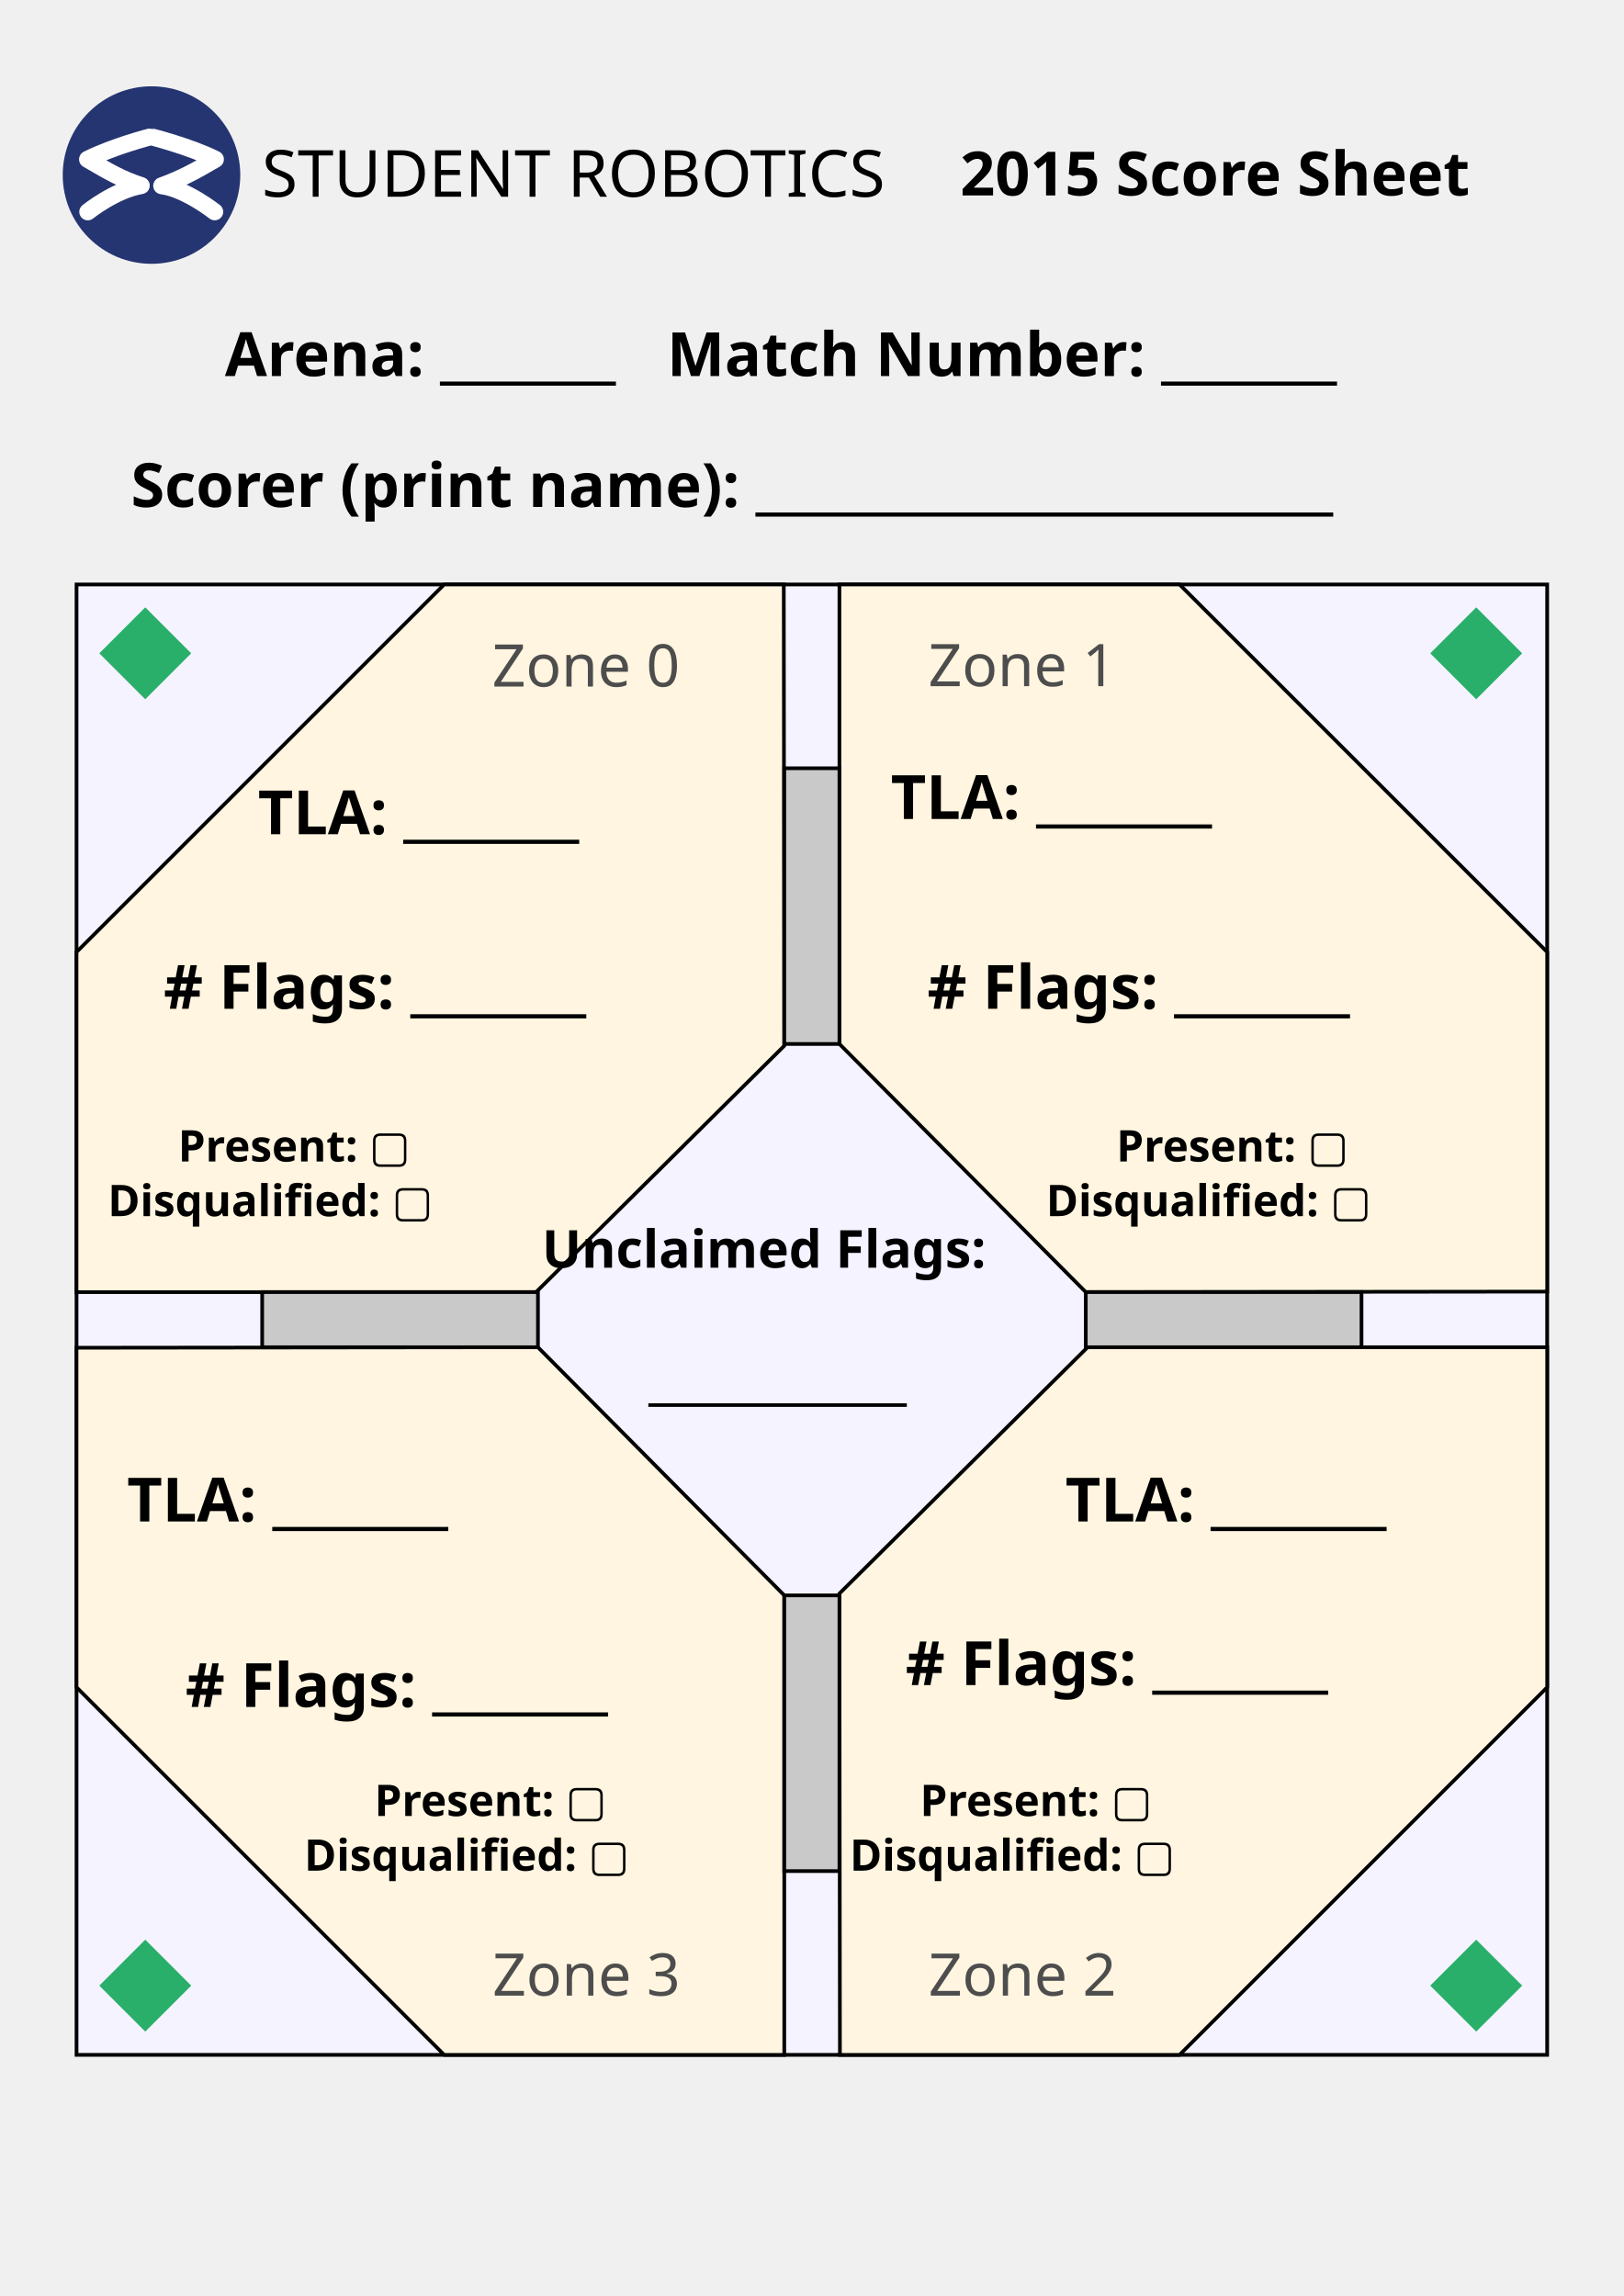
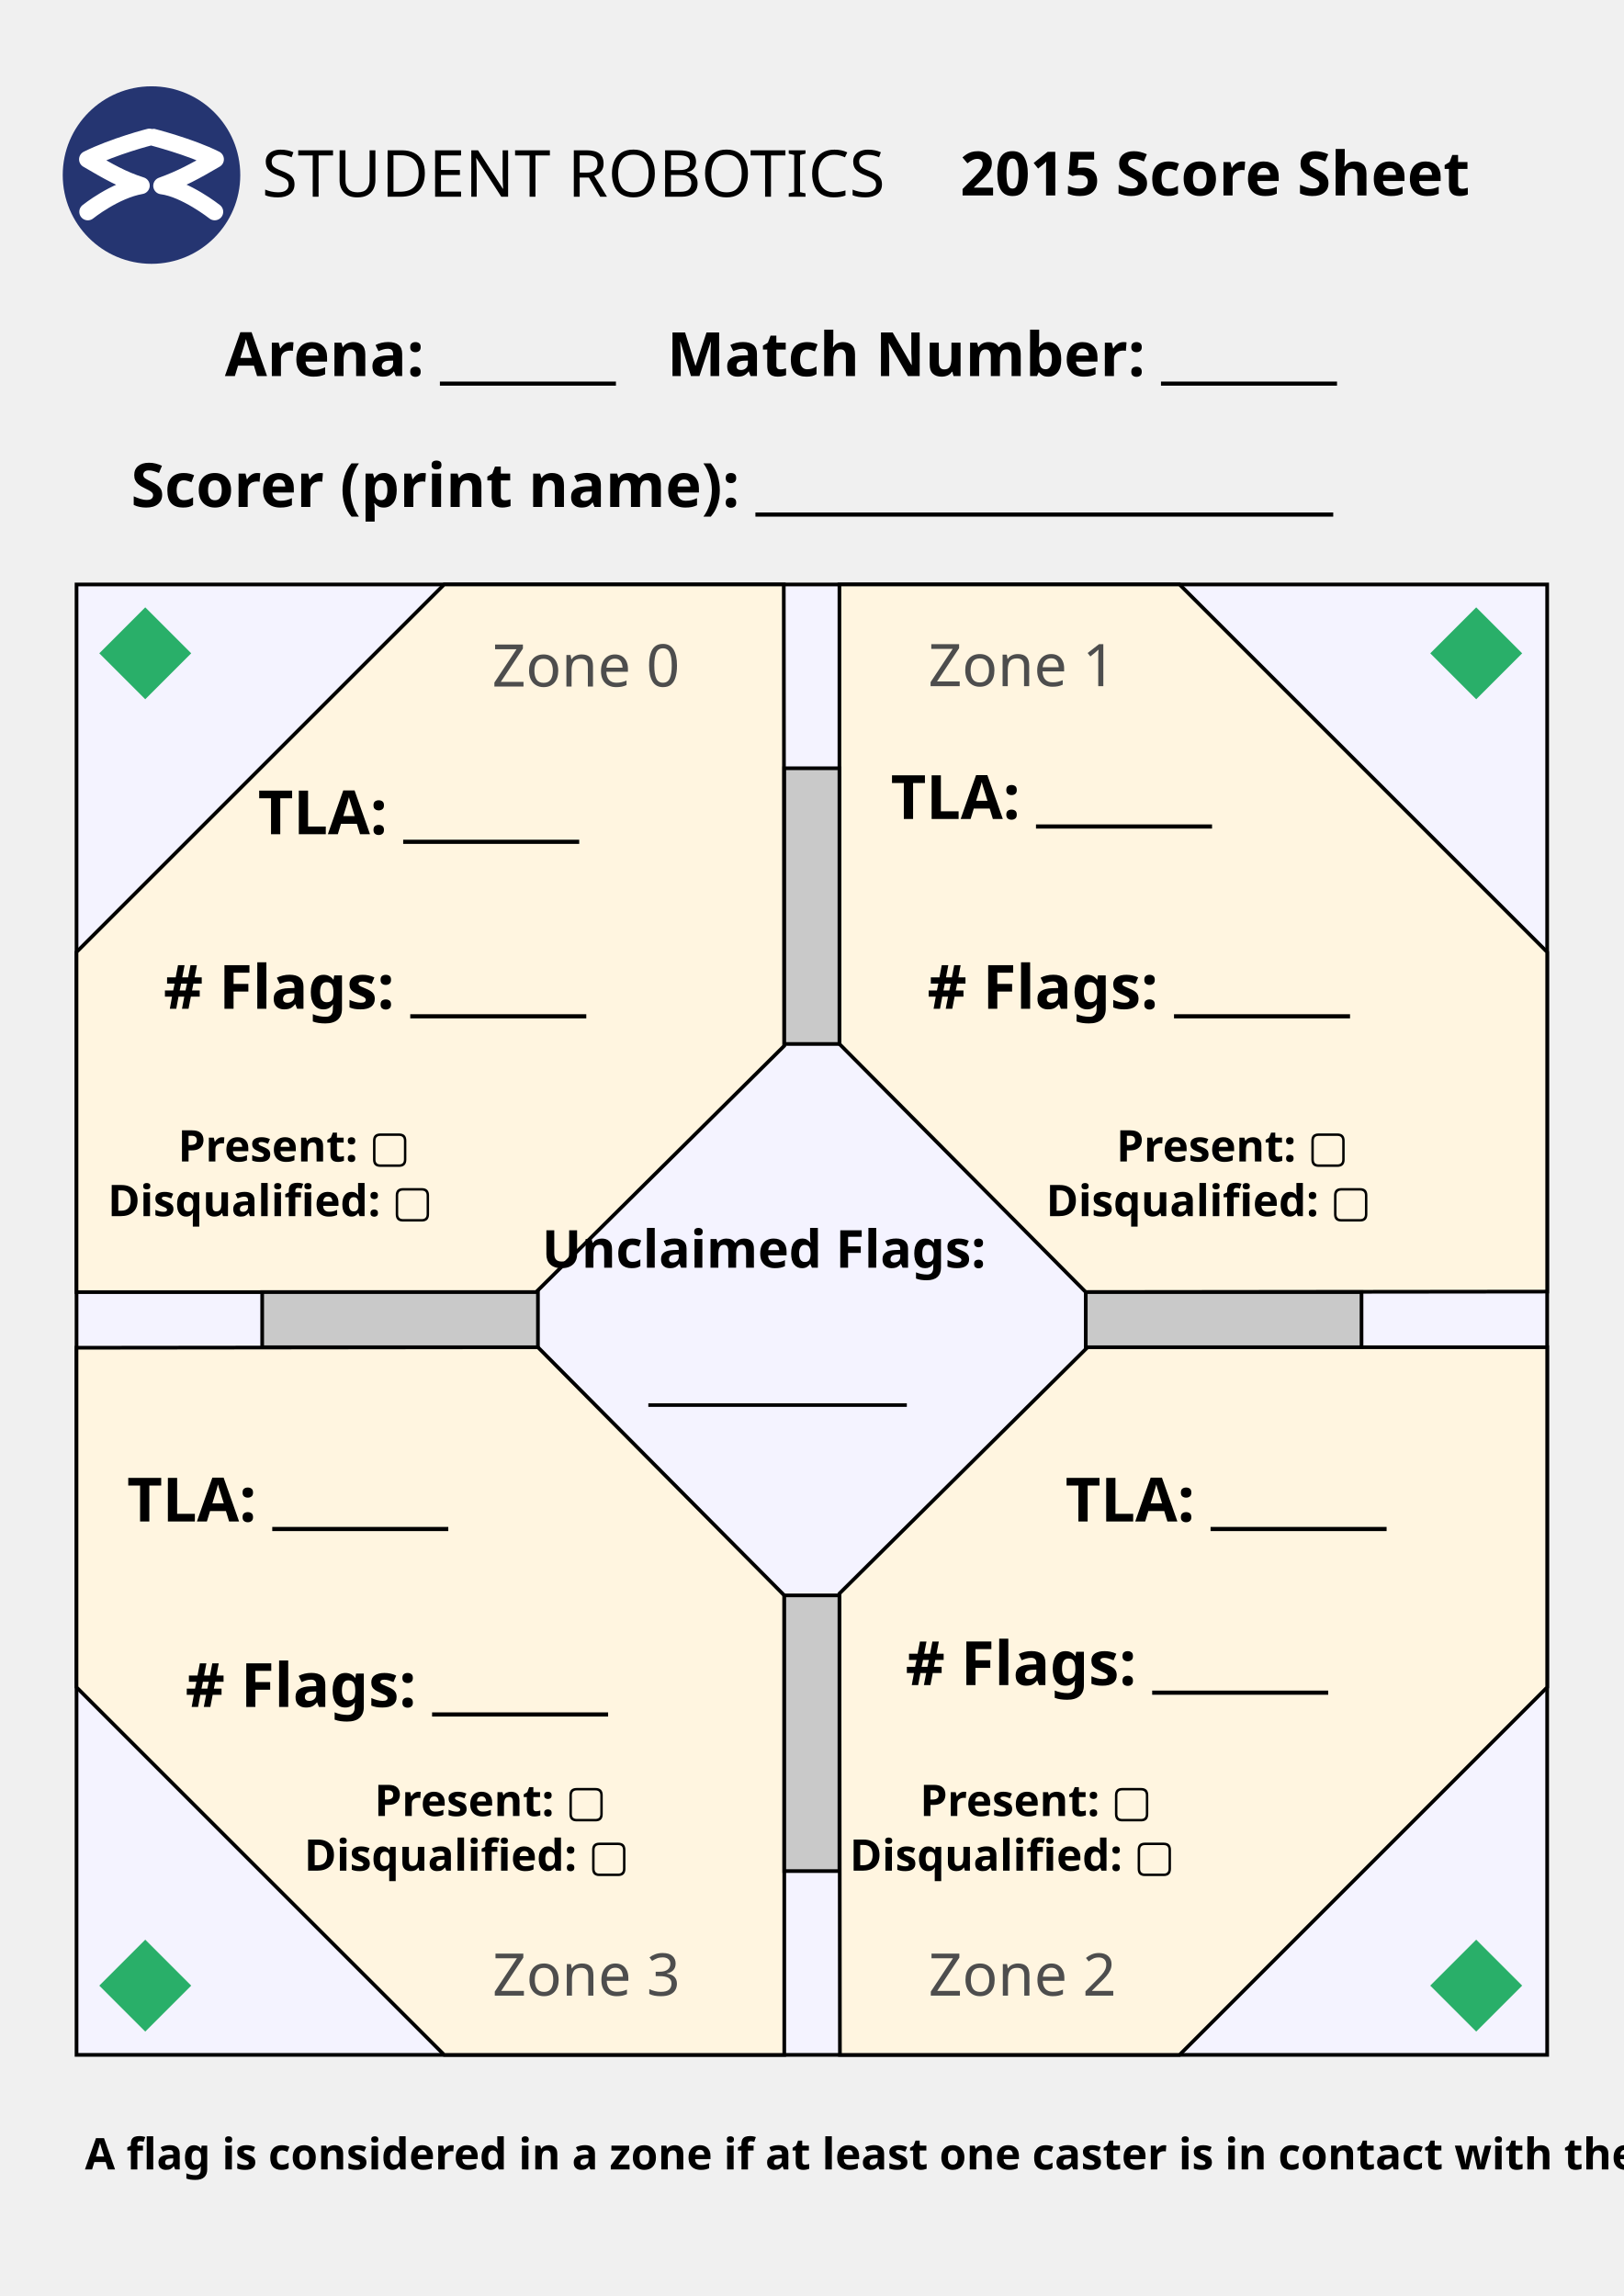
<svg xmlns="http://www.w3.org/2000/svg" xmlns:xlink="http://www.w3.org/1999/xlink" width="744.094" height="1052.362" id="svg3147" version="1.1">
  <defs id="defs3149">
    <marker orient="auto" refY="0" refX="0" id="Arrow2Sstart" style="overflow:visible">
      <path id="path6081" style="fill-rule:evenodd;stroke-width:0.625;stroke-linejoin:round" d="M 8.719,4.034 -2.207,0.016 8.719,-4.002 c -1.745,2.372 -1.735,5.617 -6e-7,8.035 z" transform="matrix(0.3,0,0,0.3,-0.69,0)" />
    </marker>
    <marker orient="auto" refY="0" refX="0" id="Arrow2Send" style="overflow:visible">
      <path id="path6084" style="fill-rule:evenodd;stroke-width:0.625;stroke-linejoin:round" d="M 8.719,4.034 -2.207,0.016 8.719,-4.002 c -1.745,2.372 -1.735,5.617 -6e-7,8.035 z" transform="matrix(-0.3,0,0,-0.3,0.69,0)" />
    </marker>
    <marker orient="auto" refY="0" refX="0" id="Arrow2Mstart" style="overflow:visible">
      <path id="path6075" style="fill-rule:evenodd;stroke-width:0.625;stroke-linejoin:round" d="M 8.719,4.034 -2.207,0.016 8.719,-4.002 c -1.745,2.372 -1.735,5.617 -6e-7,8.035 z" transform="scale(0.6,0.6)" />
    </marker>
    <marker orient="auto" refY="0" refX="0" id="Arrow2Mend" style="overflow:visible">
      <path id="path6078" style="fill-rule:evenodd;stroke-width:0.625;stroke-linejoin:round" d="M 8.719,4.034 -2.207,0.016 8.719,-4.002 c -1.745,2.372 -1.735,5.617 -6e-7,8.035 z" transform="scale(-0.6,-0.6)" />
    </marker>
    <radialGradient r="198.275" fy="485.019" fx="279.545" cy="485.019" cx="279.545" gradientTransform="matrix(0.4603364,1.636268,-1.648631,0.4638141,935.5144,-211.36)" gradientUnits="userSpaceOnUse" id="radialGradient3305" xlink:href="#linearGradient3307" />
    <radialGradient r="198.275" fy="467.989" fx="285.653" cy="467.989" cx="285.653" gradientTransform="matrix(0.7792208,0.7915819,-0.7599434,0.7480763,418.7113,-108.2201)" gradientUnits="userSpaceOnUse" id="radialGradient3297" xlink:href="#linearGradient3247" />
    <radialGradient r="198.275" fy="467.989" fx="285.653" cy="467.989" cx="285.653" gradientTransform="matrix(0.7792208,0.7915819,-0.7599434,0.7480763,418.7113,-108.2201)" gradientUnits="userSpaceOnUse" id="radialGradient3288" xlink:href="#linearGradient3247" />
    <radialGradient gradientTransform="matrix(0.7792208,0.7915819,-0.7599434,0.7480763,418.7113,-108.2201)" gradientUnits="userSpaceOnUse" r="198.275" fy="467.989" fx="285.653" cy="467.989" cx="285.653" id="radialGradient3253" xlink:href="#linearGradient3247" />
    <linearGradient id="linearGradient3239">
      <stop id="stop3241" offset="0" style="stop-color:#ffffff;stop-opacity:1;" />
      <stop id="stop3243" offset="1" style="stop-color:#000000;stop-opacity:0;" />
    </linearGradient>
    <linearGradient id="linearGradient3247">
      <stop id="stop3249" offset="0" style="stop-color:#ffffff;stop-opacity:1;" />
      <stop id="stop3251" offset="1" style="stop-color:#253571;stop-opacity:1;" />
    </linearGradient>
    <linearGradient id="linearGradient3307">
      <stop style="stop-color:#ffffff;stop-opacity:1;" offset="0" id="stop3309" />
      <stop id="stop3313" offset="0.362" style="stop-color:#ffffff;stop-opacity:0.515;" />
      <stop style="stop-color:#253571;stop-opacity:0.356;" offset="0.771" id="stop3328" />
      <stop style="stop-color:#253571;stop-opacity:1;" offset="1" id="stop3324" />
    </linearGradient>
  </defs>
  <g id="layer1" transform="translate(0,3.2302534e-5)">
    <g id="g3076" transform="matrix(0.8424548,0,0,0.8424548,-7.057437,97.40303)">
      <rect y="202.369" x="50.007" height="799.985" width="799.985" id="rect3157" style="fill:#f4f3ff;fill-opacity:1;stroke:#000000;stroke-width:2.015;stroke-miterlimit:4;stroke-opacity:1;stroke-dasharray:none;stroke-dashoffset:0" />
      <g style="fill:#fff5e0;fill-opacity:1" id="g4055">
        <path id="path3990" style="fill:#fff5e0;fill-opacity:1;stroke:#000000;stroke-width:2;stroke-linecap:butt;stroke-linejoin:miter;stroke-miterlimit:4;stroke-opacity:1;stroke-dasharray:none" d="m 850,402.362 -200,-200 -185,0 2e-5,250 134,135 251,-0.27 z" />
        <use height="900" width="1200" transform="matrix(0,1,-1,0,1052.362,152.3621)" id="use3086" xlink:href="#path3990" y="0" x="0" />
        <use height="900" width="1200" transform="matrix(-1,0,0,-1,900.0001,1204.724)" id="use3880" xlink:href="#path3990" y="0" x="0" />
        <use height="900" width="1200" transform="matrix(0,-1,1,0,-152.3621,1052.362)" id="use3882" xlink:href="#path3990" y="0" x="0" />
      </g>
      <g style="fill:#c9c9c9;fill-opacity:1" id="g4049">
        <path style="fill:#c9c9c9;fill-opacity:1;stroke:#000000;stroke-width:2;stroke-linecap:butt;stroke-linejoin:miter;stroke-miterlimit:4;stroke-opacity:1;stroke-dasharray:none" d="m 435,752.362 0,150 30,0 0,-150 z" id="path4035" />
        <path id="path4037" d="m 301,587.362 -150,0 0,30 150,0 z" style="fill:#c9c9c9;fill-opacity:1;stroke:#000000;stroke-width:2;stroke-linecap:butt;stroke-linejoin:miter;stroke-miterlimit:4;stroke-opacity:1;stroke-dasharray:none" />
        <path id="path4039" d="m 465,452.362 0,-150 -30,0 0,150 z" style="fill:#c9c9c9;fill-opacity:1;stroke:#000000;stroke-width:2;stroke-linecap:butt;stroke-linejoin:miter;stroke-miterlimit:4;stroke-opacity:1;stroke-dasharray:none" />
        <path style="fill:#c9c9c9;fill-opacity:1;stroke:#000000;stroke-width:2;stroke-linecap:butt;stroke-linejoin:miter;stroke-miterlimit:4;stroke-opacity:1;stroke-dasharray:none" d="m 599,617.362 150,0 0,-30 -150,0 z" id="path4041" />
      </g>
      <g style="fill:#29af69;fill-opacity:1" id="g4093">
        <rect y="602.66" x="726.248" height="35.355" width="35.355" id="rect4004" style="fill:#29af69;fill-opacity:1;stroke:none" transform="matrix(0.7071068,0.7071068,-0.7071068,0.7071068,0,0)" />
        <rect transform="matrix(0.7071068,0.7071068,-0.7071068,0.7071068,0,0)" style="fill:#29af69;fill-opacity:1;stroke:none" id="rect4061" width="35.355" height="35.355" x="1238.192" y="90.715" />
        <rect transform="matrix(0.7071068,-0.7071068,-0.7071068,-0.7071068,0,0)" style="fill:#29af69;fill-opacity:1;stroke:none" id="rect4077" width="35.355" height="35.355" x="-125.46" y="-249.05" />
        <rect y="-761.001" x="386.485" height="35.355" width="35.355" id="rect4079" style="fill:#29af69;fill-opacity:1;stroke:none" transform="matrix(0.7071068,-0.7071068,-0.7071068,-0.7071068,0,0)" />
      </g>
      <g id="g4099" />
      <g style="fill:#4d4d4d" transform="matrix(1.076225,0,0,1.076225,-40.02981,-18.51085)" id="g11459">
        <text xml:space="preserve" style="font-size:29.734px;font-style:normal;font-weight:normal;line-height:125%;letter-spacing:0px;word-spacing:0px;fill:#4d4d4d;fill-opacity:1;stroke:none;font-family:Sans" x="293.736" y="256.841" id="text11423">
          <tspan id="tspan11425" x="293.736" y="256.841">Zone 0</tspan>
        </text>
        <text id="text11431" y="918.603" x="514.323" style="font-size:29.734px;font-style:normal;font-weight:normal;line-height:125%;letter-spacing:0px;word-spacing:0px;fill:#4d4d4d;fill-opacity:1;stroke:none;font-family:Sans" xml:space="preserve">
          <tspan y="918.603" x="514.323" id="tspan11433">Zone 2</tspan>
        </text>
        <text id="text11443" y="256.645" x="514.207" style="font-size:29.734px;font-style:normal;font-weight:normal;line-height:125%;letter-spacing:0px;word-spacing:0px;fill:#4d4d4d;fill-opacity:1;stroke:none;font-family:Sans" xml:space="preserve">
          <tspan y="256.645" x="514.207" id="tspan11445">Zone 1</tspan>
        </text>
        <text xml:space="preserve" style="font-size:29.734px;font-style:normal;font-weight:normal;line-height:125%;letter-spacing:0px;word-spacing:0px;fill:#4d4d4d;fill-opacity:1;stroke:none;font-family:Sans" x="293.939" y="918.603" id="text11447">
          <tspan id="tspan11449" x="293.939" y="918.603">Zone 3</tspan>
        </text>
      </g>
    </g>
    <g id="g3399" transform="matrix(0.2070557,0,0,0.2070557,28.74706,39.55694)">
      <g transform="translate(0.7545468,-329.2554)" id="layer1-2">
        <g transform="translate(16.66102,0)" id="g2863">
          <path style="fill:#253571;fill-opacity:1;fill-rule:nonzero;stroke:none" id="path2266" d="m 544.472,547.791 c 0,108.51 -87.965,196.475 -196.475,196.475 -108.51,0 -196.475,-87.965 -196.475,-196.475 0,-108.51 87.965,-196.475 196.475,-196.475 108.51,0 196.475,87.965 196.475,196.475 z" transform="translate(-168.9385,-22.06092)" />
          <path id="path3255" style="fill:none;stroke:#ffffff;stroke-width:37.7;stroke-linecap:round;stroke-linejoin:round;stroke-miterlimit:4;stroke-opacity:1" d="m 38.102,607.088 c 0,0 59.599,-47.982 118.188,-58.084 C 114.874,535.872 84.064,518.195 37.597,490.92 94.166,462.636 177.238,440.471 178.587,440.977 c 1.349,0.505 85.284,21.599 141.852,49.883 -46.467,27.274 -75.761,42.931 -118.693,58.589 52.528,6.566 117.178,57.579 117.178,57.579" />
        </g>
        <text id="text2834" y="573.718" x="439.962" style="font-size:144px;font-style:normal;font-variant:normal;font-weight:normal;font-stretch:normal;text-align:start;line-height:90%;writing-mode:lr-tb;text-anchor:start;fill:#000000;fill-opacity:1;stroke:none;font-family:Eurostile;-inkscape-font-specification:Eurostile" xml:space="preserve">
          <tspan id="tspan2867" y="573.718" x="439.962">STUDENT ROBOTICS</tspan>
        </text>
      </g>
      <g transform="translate(0.7545468,-329.2554)" id="layer2" />
    </g>
    <text xml:space="preserve" style="font-size:28px;font-style:normal;font-variant:normal;font-weight:bold;font-stretch:normal;line-height:125%;letter-spacing:0px;word-spacing:0px;fill:#000000;fill-opacity:1;stroke:none;font-family:Eurostile;-inkscape-font-specification:Eurostile Bold" x="440" y="89.569" id="text3408">
      <tspan id="tspan3410" x="440" y="89.569">2015 Score Sheet</tspan>
    </text>
    <text xml:space="preserve" style="font-size:28px;font-style:normal;font-variant:normal;font-weight:bold;font-stretch:normal;text-align:center;line-height:125%;letter-spacing:0px;word-spacing:0px;text-anchor:middle;fill:#000000;fill-opacity:1;stroke:none;font-family:Eurostile;-inkscape-font-specification:Eurostile Bold" x="190" y="462.362" id="text3412">
      <tspan x="190" y="462.362" id="tspan3497"># Flags: _______</tspan>
    </text>
    <text xml:space="preserve" style="font-size:20px;font-style:normal;font-variant:normal;font-weight:bold;font-stretch:normal;text-align:end;line-height:125%;letter-spacing:0px;word-spacing:0px;text-anchor:end;fill:#000000;fill-opacity:1;stroke:none;font-family:Eurostile;-inkscape-font-specification:Eurostile Bold" x="224.434" y="532.362" id="text3416">
      <tspan id="tspan3418" x="224.434" y="532.362">Present: ▢</tspan>
      <tspan x="224.434" y="557.422" id="tspan3420">Disqualified: ▢</tspan>
    </text>
    <text id="text3523" y="478.362" x="128.52" style="font-size:28px;font-style:normal;font-variant:normal;font-weight:800;font-stretch:normal;line-height:125%;letter-spacing:0px;word-spacing:0px;fill:#000000;fill-opacity:1;stroke:none;font-family:Rockwell Extra Bold;-inkscape-font-specification:'Rockwell Extra Bold, Ultra-Bold'" xml:space="preserve">
      <tspan y="478.362" x="128.52" id="tspan3525" />
    </text>
    <text xml:space="preserve" style="font-size:28px;font-style:normal;font-variant:normal;font-weight:bold;font-stretch:normal;text-align:center;line-height:125%;letter-spacing:0px;word-spacing:0px;text-anchor:middle;fill:#000000;fill-opacity:1;stroke:none;font-family:Eurostile;-inkscape-font-specification:Eurostile Bold" x="210" y="382.362" id="text3412-5">
      <tspan x="210" y="382.362" id="tspan3497-4">TLA: _______</tspan>
    </text>
    <use x="0" y="0" xlink:href="#text3412" id="use3564" transform="translate(350,0)" width="744.094" height="1052.362" />
    <use x="0" y="0" xlink:href="#text3416" id="use3566" transform="translate(430,1.336889e-7)" width="744.094" height="1052.362" />
    <use x="0" y="0" xlink:href="#text3523" id="use3568" transform="translate(403.4805,-13)" width="744.094" height="1052.362" />
    <use x="0" y="0" xlink:href="#text3412-5" id="use3570" transform="translate(290,-6.999998)" width="744.094" height="1052.362" />
    <use x="0" y="0" xlink:href="#text3412" id="use3572" transform="translate(10,320)" width="744.094" height="1052.362" />
    <use x="0" y="0" xlink:href="#text3416" id="use3574" transform="translate(90,300)" width="744.094" height="1052.362" />
    <use x="0" y="0" xlink:href="#text3412-5" id="use3576" transform="translate(-60,315)" width="744.094" height="1052.362" />
    <use x="0" y="0" xlink:href="#use3564" id="use3578" transform="translate(-10,310)" width="744.094" height="1052.362" />
    <use x="0" y="0" xlink:href="#use3566" id="use3580" transform="translate(-90,300)" width="744.094" height="1052.362" />
    <use x="0" y="0" xlink:href="#use3570" id="use3582" transform="translate(80,322)" width="744.094" height="1052.362" />
    <text xml:space="preserve" style="font-size:28px;font-style:normal;font-variant:normal;font-weight:bold;font-stretch:normal;text-align:center;line-height:125%;letter-spacing:0px;word-spacing:0px;text-anchor:middle;fill:#000000;fill-opacity:1;stroke:none;font-family:Eurostile;-inkscape-font-specification:Eurostile Bold" x="477.364" y="172.362" id="text3412-5-0">
      <tspan x="477.364" y="172.362" id="tspan3497-4-0">Match Number: _______</tspan>
    </text>
    <text xml:space="preserve" style="font-size:28px;font-style:normal;font-variant:normal;font-weight:bold;font-stretch:normal;text-align:center;line-height:125%;letter-spacing:0px;word-spacing:0px;text-anchor:middle;fill:#000000;fill-opacity:1;stroke:none;font-family:Eurostile;-inkscape-font-specification:Eurostile Bold" x="210.839" y="172.362" id="text3412-5-0-0">
      <tspan x="210.839" y="172.362" id="tspan3497-4-0-6">Arena: _______</tspan>
    </text>
    <text xml:space="preserve" style="font-size:28px;font-style:normal;font-variant:normal;font-weight:bold;font-stretch:normal;text-align:start;line-height:125%;letter-spacing:0px;word-spacing:0px;text-anchor:start;fill:#000000;fill-opacity:1;stroke:none;font-family:Eurostile;-inkscape-font-specification:Eurostile Bold" x="60" y="232.362" id="text3412-5-0-0-7">
      <tspan x="60" y="232.362" id="tspan3497-4-0-6-3">Scorer (print name): _______________________</tspan>
    </text>
    <text xml:space="preserve" style="font-size:24px;font-style:normal;font-variant:normal;font-weight:bold;font-stretch:normal;text-align:center;line-height:125%;letter-spacing:0px;word-spacing:0px;text-anchor:middle;fill:#000000;fill-opacity:1;stroke:none;font-family:Eurostile;-inkscape-font-specification:Eurostile Bold" x="371.948" y="581.03" id="text3412-9">
      <tspan x="371.948" y="581.03" id="tspan3497-2">Unclaimed Flags:</tspan>
      <tspan x="371.948" y="611.03" id="tspan3705" />
      <tspan x="371.948" y="641.03" id="tspan3707">____________</tspan>
    </text>
+     <text xml:space="preserve" style="font-size:20px;font-style:normal;font-variant:normal;font-weight:800;font-stretch:normal;line-height:125%;letter-spacing:0px;word-spacing:0px;fill:#000000;fill-opacity:1;stroke:none;font-family:Rockwell Extra Bold;-inkscape-font-specification:'Rockwell Extra Bold, Ultra-Bold'" x="38.932" y="994.362" id="text3223">
+       <tspan id="tspan3225" x="38.932" y="994.362" style="font-size:20px;font-style:normal;font-variant:normal;font-weight:bold;font-stretch:normal;font-family:Eurostile;-inkscape-font-specification:Eurostile Bold">A flag is considered in a zone if at least one caster is in contact with the zone.</tspan>
+     </text>
  </g>
</svg>
